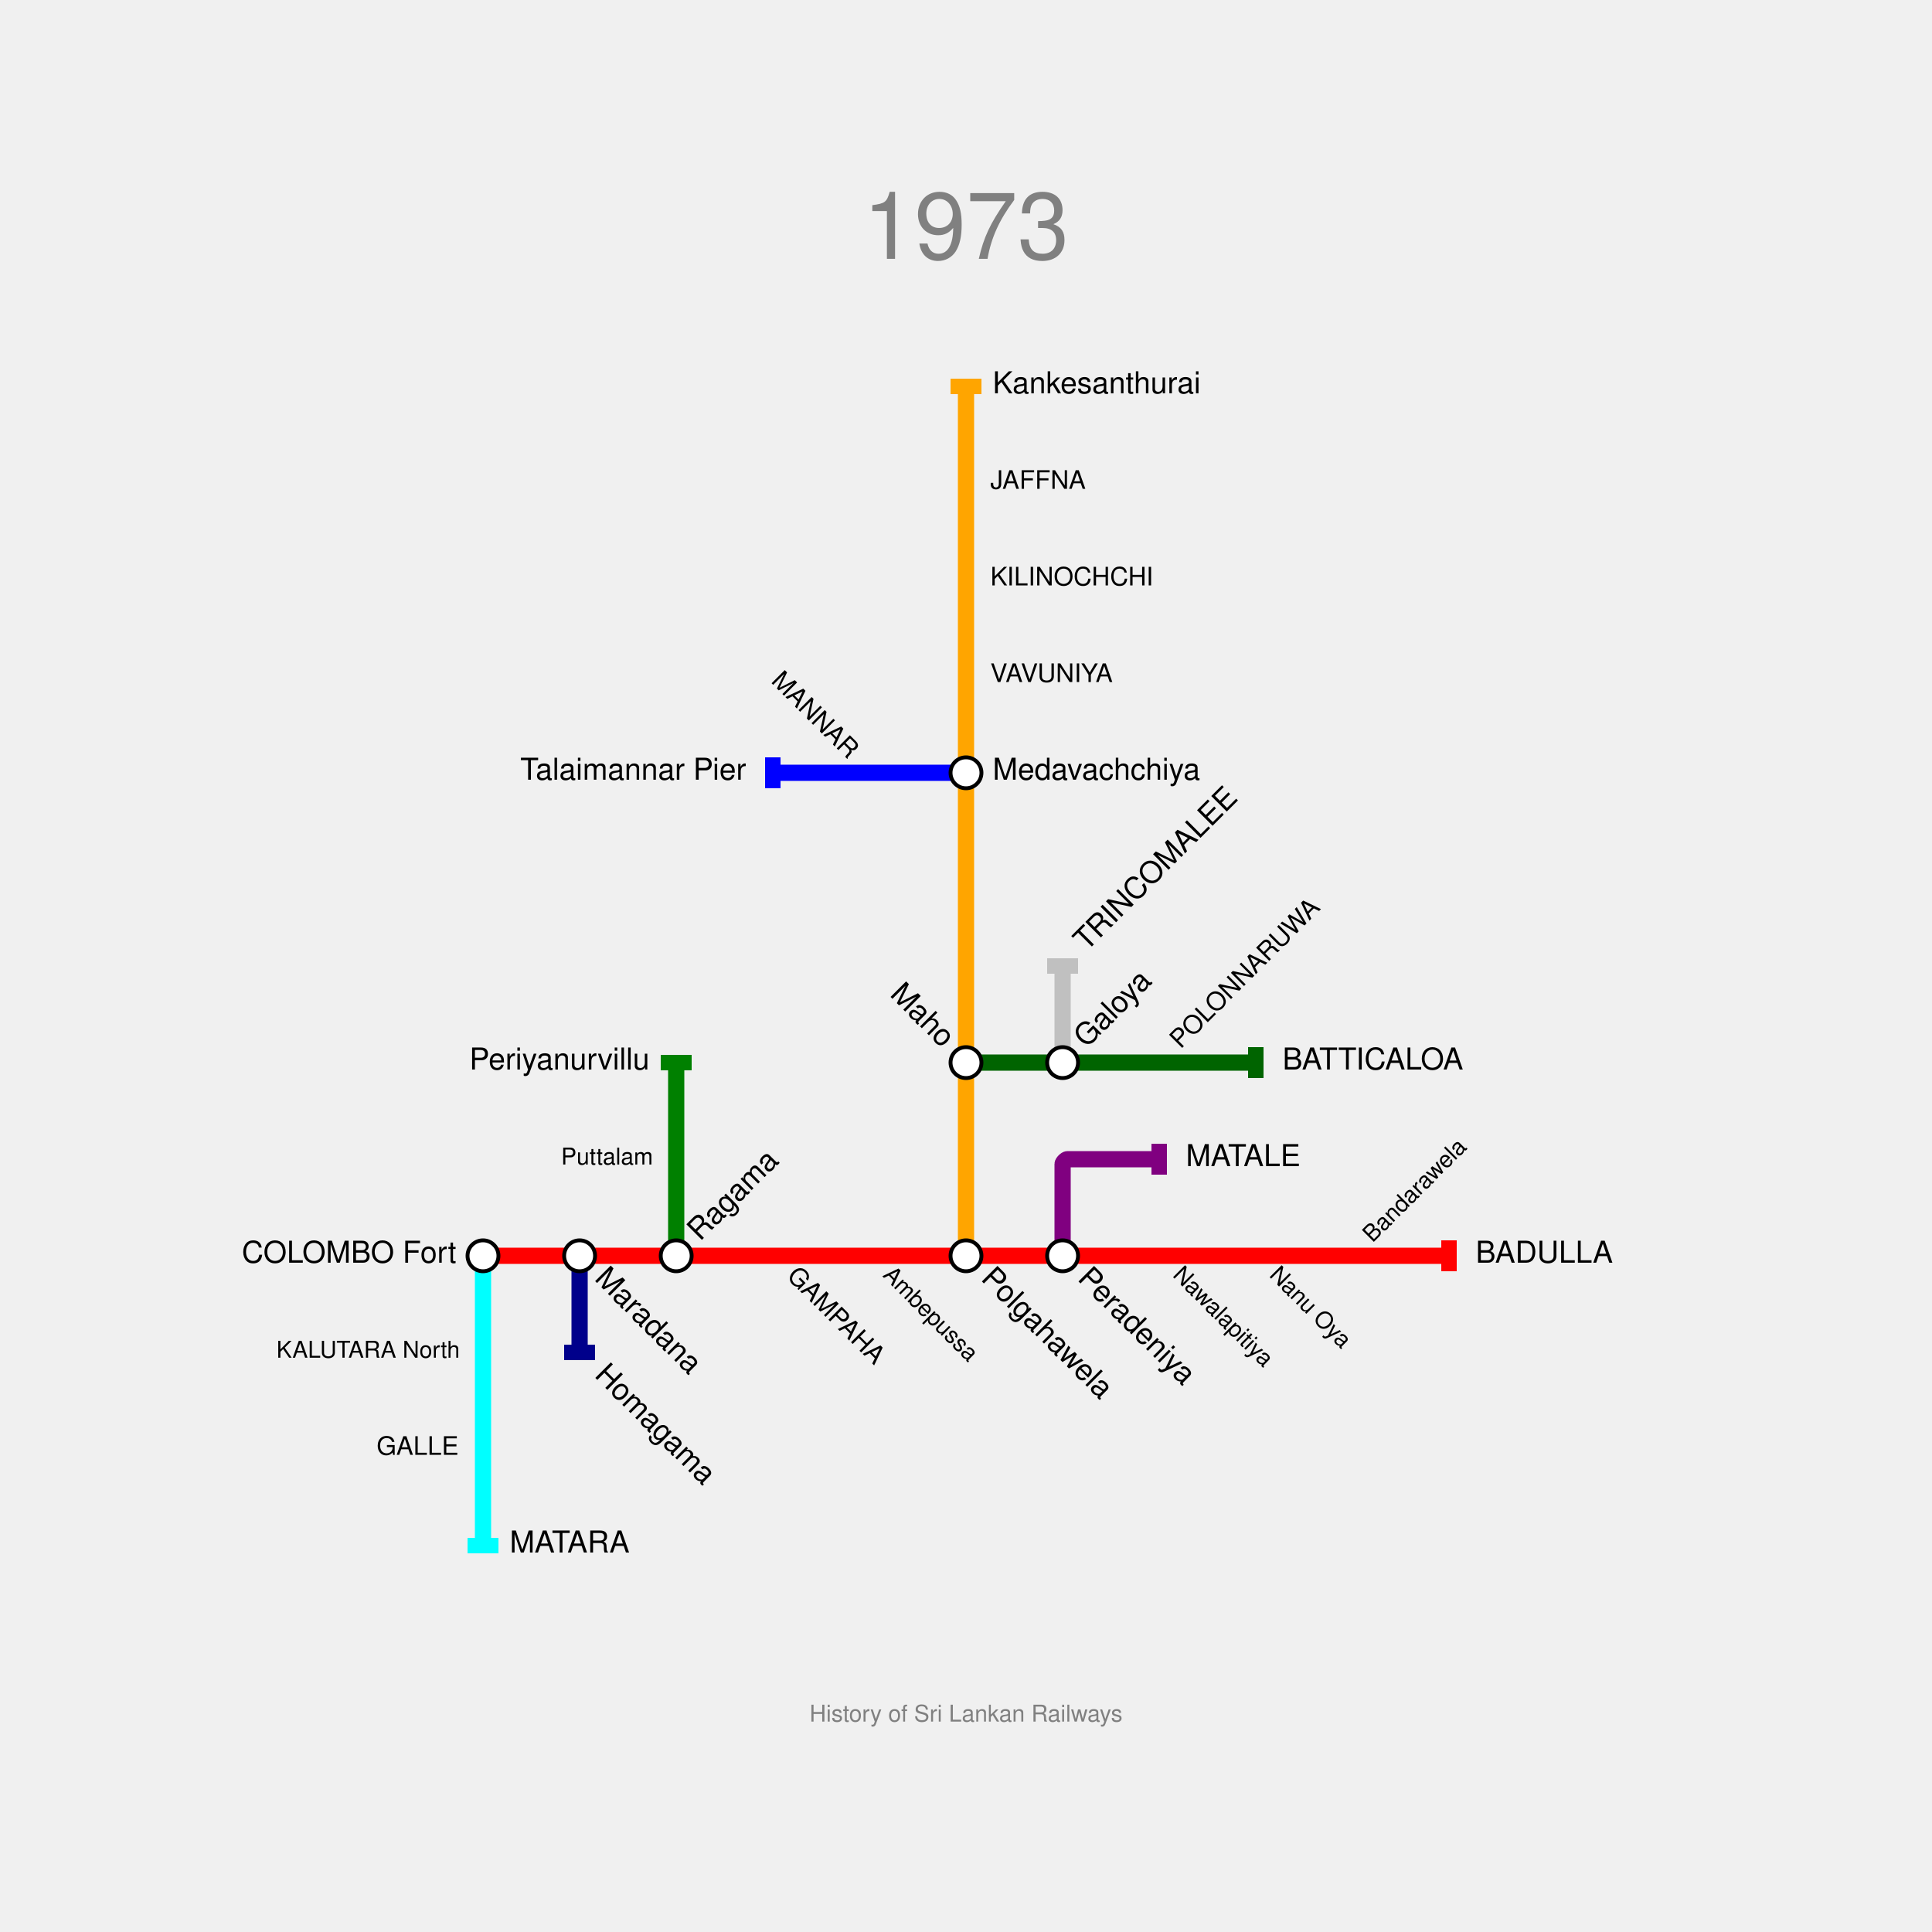
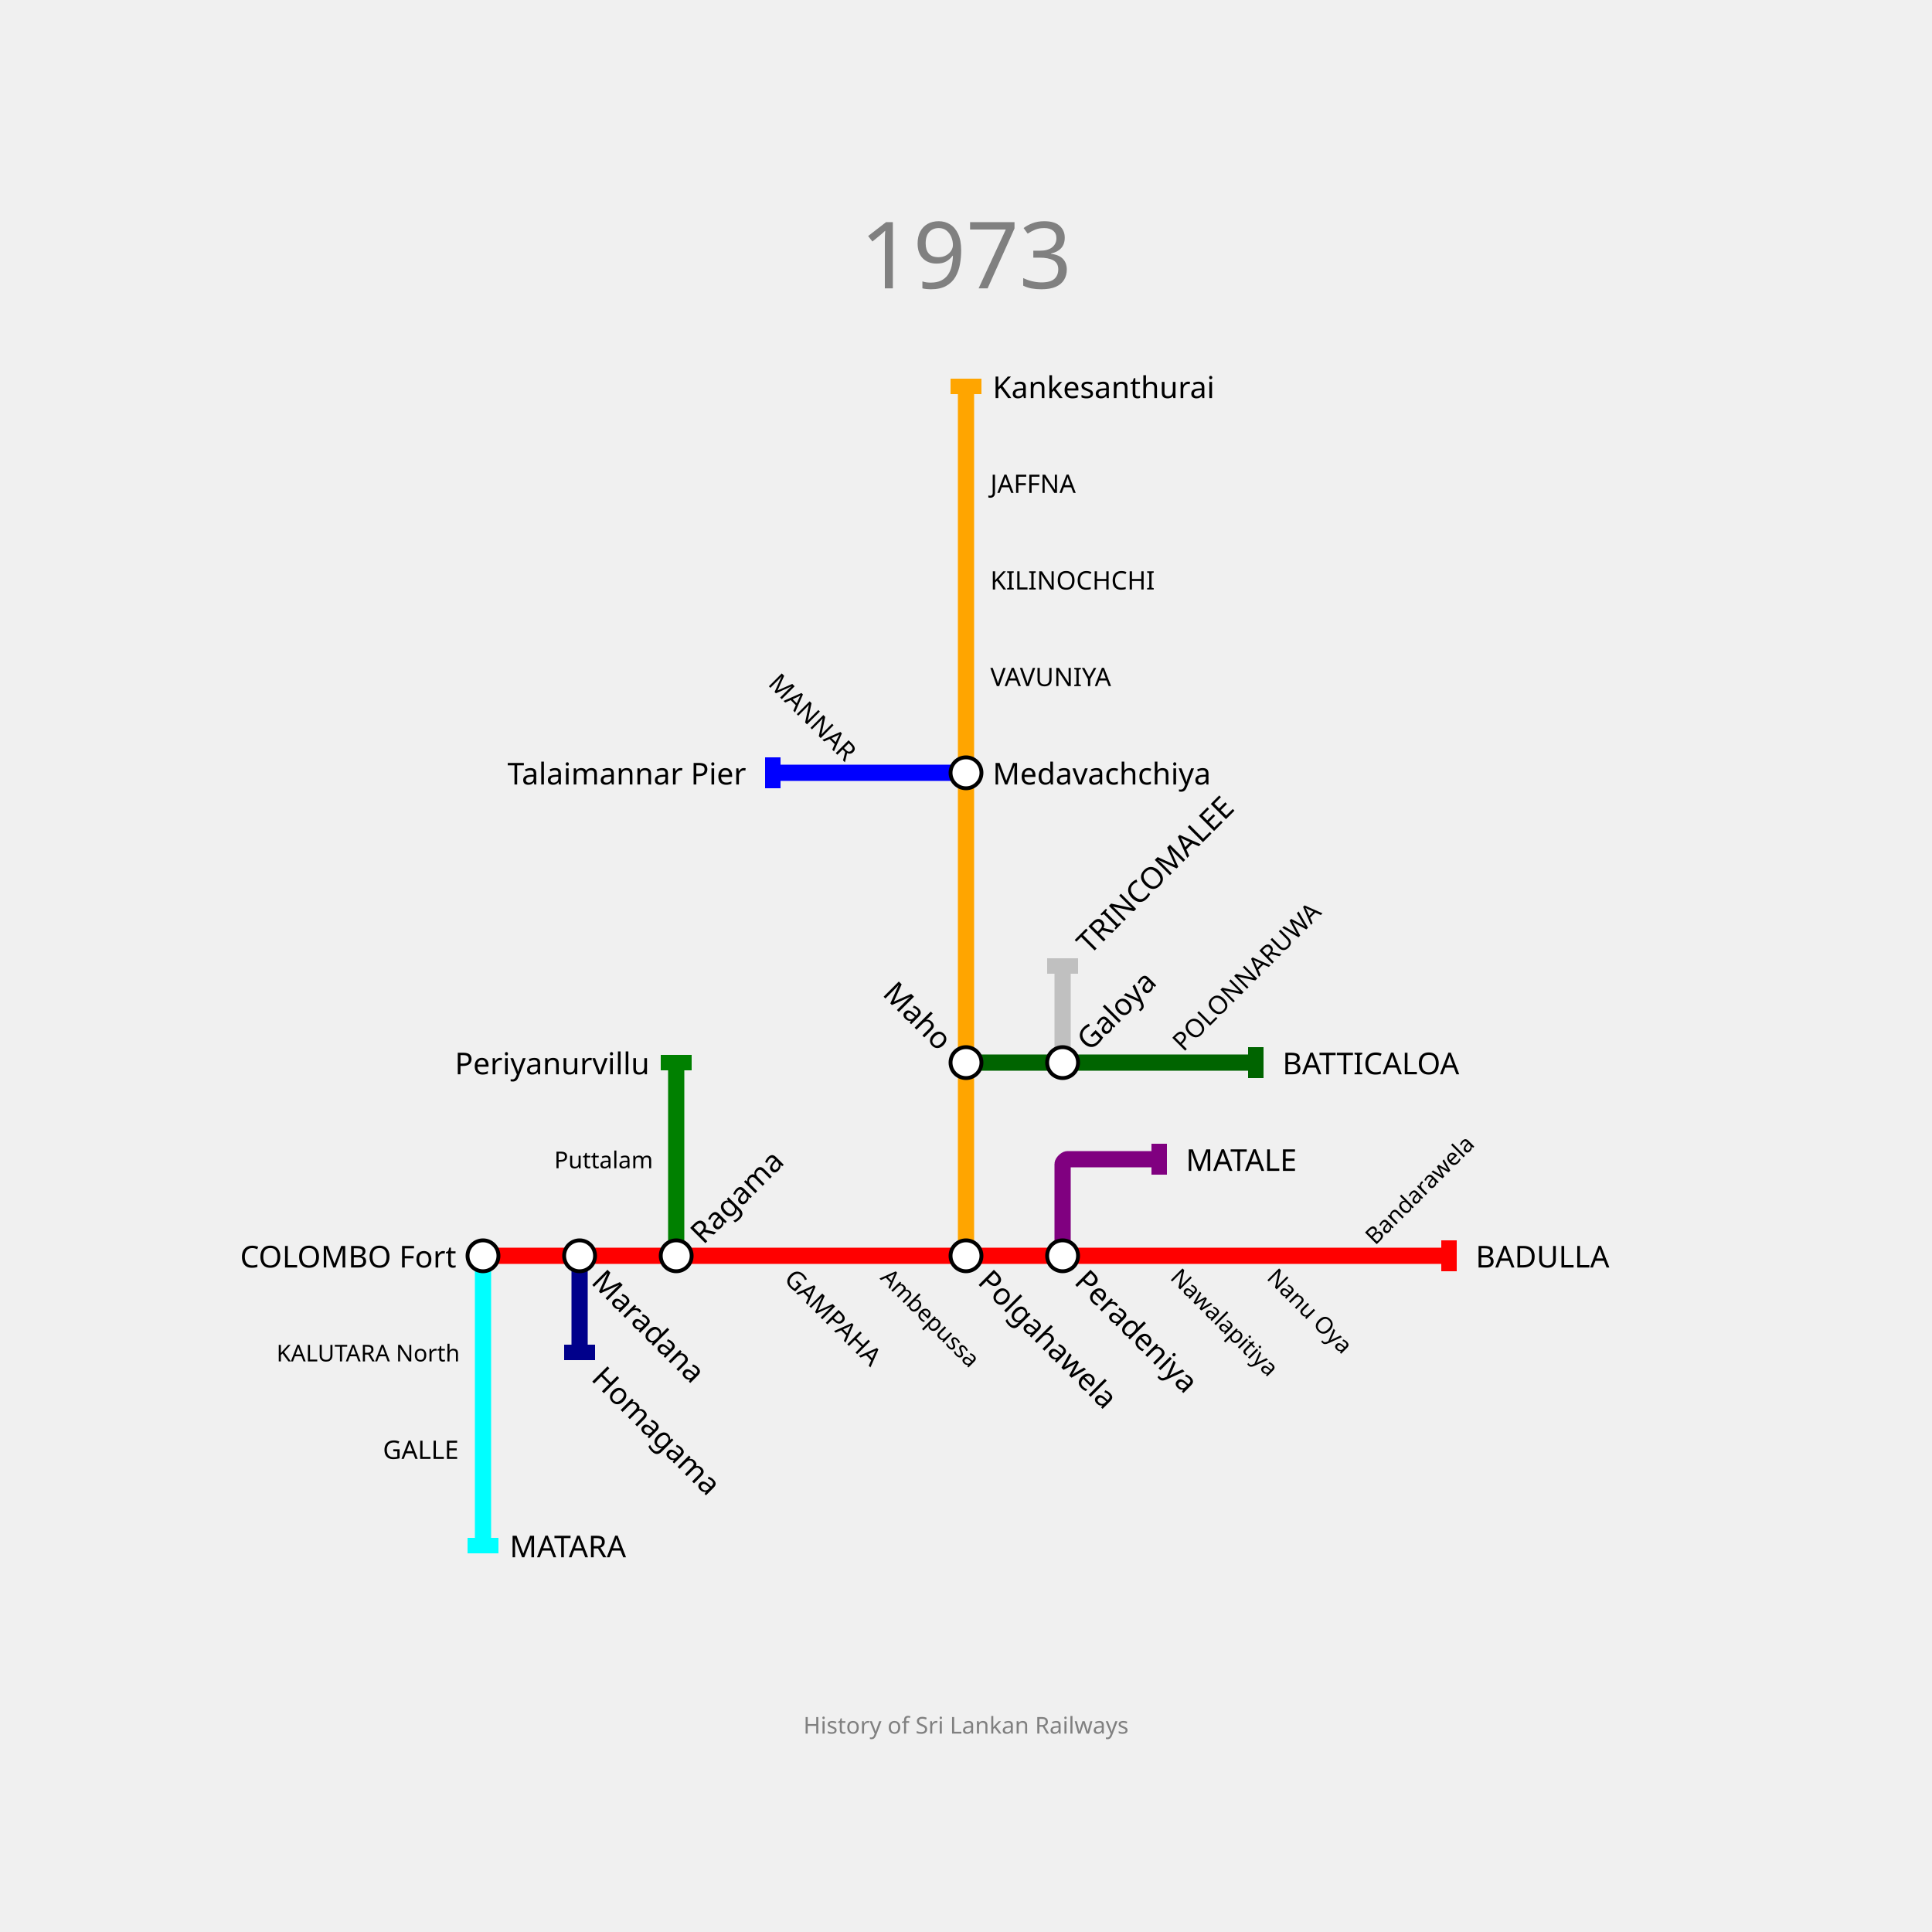
<svg xmlns="http://www.w3.org/2000/svg" width="1000" height="1000" padding="200">
-   <text fill="gray" stroke="none" font-size="48" font-family="Helvetica" x="500.0" y="112.0" text-anchor="middle" dominant-baseline="hanging">1973</text>
-   <text fill="gray" stroke="none" font-size="12" font-family="Helvetica" x="500.0" y="888.0" text-anchor="middle" dominant-baseline="text-top">History of Sri Lankan Railways</text>
+   <text fill="gray" stroke="none" font-size="48" font-family="trebuchet ms" x="500.0" y="112.0" text-anchor="middle" dominant-baseline="hanging">1973</text>
+   <text fill="gray" stroke="none" font-size="12" font-family="trebuchet ms" x="500.0" y="888.0" text-anchor="middle" dominant-baseline="text-top">History of Sri Lankan Railways</text>
  <g>
    <path fill="none" stroke-width="8.4" stroke-opacity="1" d="M 250.0,650.0 L 300.0,650.0 L 350.0,650.0 L 400.0,650.0 L 450.0,650.0 L 500.0,650.0 L 550.0,650.0 L 600.0,650.0 L 650.0,650.0 L 700.0,650.0 L 750.0,650.0" stroke="red" />
    <rect stroke="none" fill-opacity="1" x="746" y="642" width="8" height="16" fill="red" />
  </g>
  <g>
    <path fill="none" stroke-width="8.4" stroke-opacity="1" d="M 250.0,650.0 L 250.0,700.0 L 250.0,750.0 L 250.0,800.0" stroke="cyan" />
    <rect stroke="none" fill-opacity="1" x="242" y="796" width="16" height="8" fill="cyan" />
  </g>
  <g>
    <path fill="none" stroke-width="8.4" stroke-opacity="1" d="M 500.0,650.0 L 500.0,600.0 L 500.0,550.0 L 500.0,500.0 L 500.0,450.0 L 500.0,400.0 L 500.0,350.0 L 500.0,300.0 L 500.0,250.0 L 500.0,200.0" stroke="orange" />
    <rect stroke="none" fill-opacity="1" x="492" y="196" width="16" height="8" fill="orange" />
  </g>
  <g>
    <path fill="none" stroke-width="8.4" stroke-opacity="1" d="M 300.0,650.0 L 300.0,700.0" stroke="darkblue" />
    <rect stroke="none" fill-opacity="1" x="292" y="696" width="16" height="8" fill="darkblue" />
  </g>
  <g>
    <path fill="none" stroke-width="8.4" stroke-opacity="1" d="M 350.0,650.0 L 350.0,600.0 L 350.0,550.0" stroke="green" />
    <rect stroke="none" fill-opacity="1" x="342" y="546" width="16" height="8" fill="green" />
  </g>
  <g>
    <path fill="none" stroke-width="8.4" stroke-opacity="1" d="M 550.0,650.0 L 550.0,602.5 C 550.0,601.667 551.667,600.0 552.5,600.0 L 600.0,600.0" stroke="purple" />
    <rect stroke="none" fill-opacity="1" x="596" y="592" width="8" height="16" fill="purple" />
  </g>
  <g>
    <path fill="none" stroke-width="8.4" stroke-opacity="1" d="M 500.0,400.0 L 450.0,400.0 L 400.0,400.0" stroke="blue" />
    <rect stroke="none" fill-opacity="1" x="396" y="392" width="8" height="16" fill="blue" />
  </g>
  <g>
    <path fill="none" stroke-width="8.4" stroke-opacity="1" d="M 500.0,550.0 L 550.0,550.0 L 600.0,550.0 L 650.0,550.0" stroke="darkgreen" />
    <rect stroke="none" fill-opacity="1" x="646" y="542" width="8" height="16" fill="darkgreen" />
  </g>
  <g>
    <path fill="none" stroke-width="8.4" stroke-opacity="1" d="M 550.0,550.0 L 550.0,500.0" stroke="silver" />
    <rect stroke="none" fill-opacity="1" x="542" y="496" width="16" height="8" fill="silver" />
  </g>
  <g>
    <circle r="8" fill="white" stroke="black" stroke-width="2.0" cx="250" cy="650" />
-     <text fill="black" stroke="none" font-size="15.6" font-family="Helvetica" font-weight="100" text-anchor="end" dominant-baseline="central" x="236.2" y="650" transform="translate(250,650) rotate(0) translate(-250,-650)">COLOMBO Fort</text>
+     <text fill="black" stroke="none" font-size="15.6" font-family="trebuchet ms" font-weight="100" text-anchor="end" dominant-baseline="central" x="236.2" y="650" transform="translate(250,650) rotate(0) translate(-250,-650)">COLOMBO Fort</text>
  </g>
  <g>
    <circle r="8" fill="white" stroke="black" stroke-width="2.0" cx="300" cy="650" />
-     <text fill="black" stroke="none" font-size="15.6" font-family="Helvetica" font-weight="100" text-anchor="start" dominant-baseline="central" x="313.8" y="650" transform="translate(300,650) rotate(-315) translate(-300,-650)">Maradana</text>
+     <text fill="black" stroke="none" font-size="15.6" font-family="trebuchet ms" font-weight="100" text-anchor="start" dominant-baseline="central" x="313.8" y="650" transform="translate(300,650) rotate(-315) translate(-300,-650)">Maradana</text>
  </g>
  <g>
    <circle r="8" fill="white" stroke="black" stroke-width="2.0" cx="350" cy="650" />
-     <text fill="black" stroke="none" font-size="15.6" font-family="Helvetica" font-weight="100" text-anchor="start" dominant-baseline="central" x="363.8" y="650" transform="translate(350,650) rotate(-45) translate(-350,-650)">Ragama</text>
+     <text fill="black" stroke="none" font-size="15.6" font-family="trebuchet ms" font-weight="100" text-anchor="start" dominant-baseline="central" x="363.8" y="650" transform="translate(350,650) rotate(-45) translate(-350,-650)">Ragama</text>
  </g>
  <g>
    <circle r="8" fill="white" stroke="black" stroke-width="2.0" cx="500" cy="650" />
-     <text fill="black" stroke="none" font-size="15.6" font-family="Helvetica" font-weight="100" text-anchor="start" dominant-baseline="central" x="513.8" y="650" transform="translate(500,650) rotate(-315) translate(-500,-650)">Polgahawela</text>
+     <text fill="black" stroke="none" font-size="15.6" font-family="trebuchet ms" font-weight="100" text-anchor="start" dominant-baseline="central" x="513.8" y="650" transform="translate(500,650) rotate(-315) translate(-500,-650)">Polgahawela</text>
  </g>
  <g>
    <circle r="8" fill="white" stroke="black" stroke-width="2.0" cx="550" cy="650" />
-     <text fill="black" stroke="none" font-size="15.6" font-family="Helvetica" font-weight="100" text-anchor="start" dominant-baseline="central" x="563.8" y="650" transform="translate(550,650) rotate(-315) translate(-550,-650)">Peradeniya</text>
+     <text fill="black" stroke="none" font-size="15.6" font-family="trebuchet ms" font-weight="100" text-anchor="start" dominant-baseline="central" x="563.8" y="650" transform="translate(550,650) rotate(-315) translate(-550,-650)">Peradeniya</text>
  </g>
  <g>
-     <text fill="black" stroke="none" font-size="15.6" font-family="Helvetica" font-weight="100" text-anchor="start" dominant-baseline="central" x="763.8" y="650" transform="translate(750,650) rotate(0) translate(-750,-650)">BADULLA</text>
+     <text fill="black" stroke="none" font-size="15.6" font-family="trebuchet ms" font-weight="100" text-anchor="start" dominant-baseline="central" x="763.8" y="650" transform="translate(750,650) rotate(0) translate(-750,-650)">BADULLA</text>
  </g>
  <g>
-     <text fill="black" stroke="none" font-size="15.6" font-family="Helvetica" font-weight="100" text-anchor="start" dominant-baseline="central" x="263.8" y="800" transform="translate(250,800) rotate(0) translate(-250,-800)">MATARA</text>
+     <text fill="black" stroke="none" font-size="15.6" font-family="trebuchet ms" font-weight="100" text-anchor="start" dominant-baseline="central" x="263.8" y="800" transform="translate(250,800) rotate(0) translate(-250,-800)">MATARA</text>
  </g>
  <g>
    <circle r="8" fill="white" stroke="black" stroke-width="2.0" cx="500" cy="550" />
-     <text fill="black" stroke="none" font-size="15.6" font-family="Helvetica" font-weight="100" text-anchor="end" dominant-baseline="central" x="486.2" y="550" transform="translate(500,550) rotate(45) translate(-500,-550)">Maho</text>
+     <text fill="black" stroke="none" font-size="15.6" font-family="trebuchet ms" font-weight="100" text-anchor="end" dominant-baseline="central" x="486.2" y="550" transform="translate(500,550) rotate(45) translate(-500,-550)">Maho</text>
  </g>
  <g>
    <circle r="8" fill="white" stroke="black" stroke-width="2.0" cx="500" cy="400" />
-     <text fill="black" stroke="none" font-size="15.6" font-family="Helvetica" font-weight="100" text-anchor="start" dominant-baseline="central" x="513.8" y="400" transform="translate(500,400) rotate(0) translate(-500,-400)">Medavachchiya</text>
+     <text fill="black" stroke="none" font-size="15.6" font-family="trebuchet ms" font-weight="100" text-anchor="start" dominant-baseline="central" x="513.8" y="400" transform="translate(500,400) rotate(0) translate(-500,-400)">Medavachchiya</text>
  </g>
  <g>
-     <text fill="black" stroke="none" font-size="15.6" font-family="Helvetica" font-weight="100" text-anchor="start" dominant-baseline="central" x="513.8" y="200" transform="translate(500,200) rotate(0) translate(-500,-200)">Kankesanthurai</text>
+     <text fill="black" stroke="none" font-size="15.6" font-family="trebuchet ms" font-weight="100" text-anchor="start" dominant-baseline="central" x="513.8" y="200" transform="translate(500,200) rotate(0) translate(-500,-200)">Kankesanthurai</text>
  </g>
  <g>
-     <text fill="black" stroke="none" font-size="15.6" font-family="Helvetica" font-weight="100" text-anchor="start" dominant-baseline="central" x="313.8" y="700" transform="translate(300,700) rotate(-315) translate(-300,-700)">Homagama</text>
+     <text fill="black" stroke="none" font-size="15.6" font-family="trebuchet ms" font-weight="100" text-anchor="start" dominant-baseline="central" x="313.8" y="700" transform="translate(300,700) rotate(-315) translate(-300,-700)">Homagama</text>
  </g>
  <g>
-     <text fill="black" stroke="none" font-size="15.6" font-family="Helvetica" font-weight="100" text-anchor="end" dominant-baseline="central" x="336.2" y="550" transform="translate(350,550) rotate(0) translate(-350,-550)">Periyanurvillu</text>
+     <text fill="black" stroke="none" font-size="15.6" font-family="trebuchet ms" font-weight="100" text-anchor="end" dominant-baseline="central" x="336.2" y="550" transform="translate(350,550) rotate(0) translate(-350,-550)">Periyanurvillu</text>
  </g>
  <g>
-     <text fill="black" stroke="none" font-size="15.6" font-family="Helvetica" font-weight="100" text-anchor="start" dominant-baseline="central" x="613.8" y="600" transform="translate(600,600) rotate(0) translate(-600,-600)">MATALE</text>
+     <text fill="black" stroke="none" font-size="15.6" font-family="trebuchet ms" font-weight="100" text-anchor="start" dominant-baseline="central" x="613.8" y="600" transform="translate(600,600) rotate(0) translate(-600,-600)">MATALE</text>
  </g>
  <g>
-     <text fill="black" stroke="none" font-size="15.6" font-family="Helvetica" font-weight="100" text-anchor="end" dominant-baseline="central" x="386.2" y="400" transform="translate(400,400) rotate(0) translate(-400,-400)">Talaimannar Pier</text>
+     <text fill="black" stroke="none" font-size="15.6" font-family="trebuchet ms" font-weight="100" text-anchor="end" dominant-baseline="central" x="386.2" y="400" transform="translate(400,400) rotate(0) translate(-400,-400)">Talaimannar Pier</text>
  </g>
  <g>
    <circle r="8" fill="white" stroke="black" stroke-width="2.0" cx="550" cy="550" />
-     <text fill="black" stroke="none" font-size="15.6" font-family="Helvetica" font-weight="100" text-anchor="start" dominant-baseline="central" x="563.8" y="550" transform="translate(550,550) rotate(-45) translate(-550,-550)">Galoya</text>
+     <text fill="black" stroke="none" font-size="15.6" font-family="trebuchet ms" font-weight="100" text-anchor="start" dominant-baseline="central" x="563.8" y="550" transform="translate(550,550) rotate(-45) translate(-550,-550)">Galoya</text>
  </g>
  <g>
-     <text fill="black" stroke="none" font-size="15.6" font-family="Helvetica" font-weight="100" text-anchor="start" dominant-baseline="central" x="663.8" y="550" transform="translate(650,550) rotate(0) translate(-650,-550)">BATTICALOA</text>
+     <text fill="black" stroke="none" font-size="15.6" font-family="trebuchet ms" font-weight="100" text-anchor="start" dominant-baseline="central" x="663.8" y="550" transform="translate(650,550) rotate(0) translate(-650,-550)">BATTICALOA</text>
  </g>
  <g>
-     <text fill="black" stroke="none" font-size="15.6" font-family="Helvetica" font-weight="100" text-anchor="start" dominant-baseline="central" x="563.8" y="500" transform="translate(550,500) rotate(-45) translate(-550,-500)">TRINCOMALEE</text>
+     <text fill="black" stroke="none" font-size="15.6" font-family="trebuchet ms" font-weight="100" text-anchor="start" dominant-baseline="central" x="563.8" y="500" transform="translate(550,500) rotate(-45) translate(-550,-500)">TRINCOMALEE</text>
  </g>
  <g>
-     <text fill="black" stroke="none" font-size="13.2" font-family="Helvetica" font-weight="100" text-anchor="start" dominant-baseline="central" x="412.6" y="650" transform="translate(400,650) rotate(-315) translate(-400,-650)">GAMPAHA</text>
+     <text fill="black" stroke="none" font-size="13.2" font-family="trebuchet ms" font-weight="100" text-anchor="start" dominant-baseline="central" x="412.6" y="650" transform="translate(400,650) rotate(-315) translate(-400,-650)">GAMPAHA</text>
  </g>
  <g>
-     <text fill="black" stroke="none" font-size="13.2" font-family="Helvetica" font-weight="100" text-anchor="end" dominant-baseline="central" x="237.4" y="750" transform="translate(250,750) rotate(0) translate(-250,-750)">GALLE</text>
+     <text fill="black" stroke="none" font-size="13.2" font-family="trebuchet ms" font-weight="100" text-anchor="end" dominant-baseline="central" x="237.4" y="750" transform="translate(250,750) rotate(0) translate(-250,-750)">GALLE</text>
  </g>
  <g />
  <g />
  <g>
-     <text fill="black" stroke="none" font-size="13.2" font-family="Helvetica" font-weight="100" text-anchor="start" dominant-baseline="central" x="512.6" y="350" transform="translate(500,350) rotate(0) translate(-500,-350)">VAVUNIYA</text>
+     <text fill="black" stroke="none" font-size="13.2" font-family="trebuchet ms" font-weight="100" text-anchor="start" dominant-baseline="central" x="512.6" y="350" transform="translate(500,350) rotate(0) translate(-500,-350)">VAVUNIYA</text>
  </g>
  <g>
-     <text fill="black" stroke="none" font-size="13.2" font-family="Helvetica" font-weight="100" text-anchor="start" dominant-baseline="central" x="512.6" y="300" transform="translate(500,300) rotate(0) translate(-500,-300)">KILINOCHCHI</text>
+     <text fill="black" stroke="none" font-size="13.2" font-family="trebuchet ms" font-weight="100" text-anchor="start" dominant-baseline="central" x="512.6" y="300" transform="translate(500,300) rotate(0) translate(-500,-300)">KILINOCHCHI</text>
  </g>
  <g>
-     <text fill="black" stroke="none" font-size="13.2" font-family="Helvetica" font-weight="100" text-anchor="start" dominant-baseline="central" x="512.6" y="250" transform="translate(500,250) rotate(0) translate(-500,-250)">JAFFNA</text>
+     <text fill="black" stroke="none" font-size="13.2" font-family="trebuchet ms" font-weight="100" text-anchor="start" dominant-baseline="central" x="512.6" y="250" transform="translate(500,250) rotate(0) translate(-500,-250)">JAFFNA</text>
  </g>
  <g />
  <g>
-     <text fill="black" stroke="none" font-size="13.2" font-family="Helvetica" font-weight="100" text-anchor="end" dominant-baseline="central" x="437.4" y="400" transform="translate(450,400) rotate(45) translate(-450,-400)">MANNAR</text>
+     <text fill="black" stroke="none" font-size="13.2" font-family="trebuchet ms" font-weight="100" text-anchor="end" dominant-baseline="central" x="437.4" y="400" transform="translate(450,400) rotate(45) translate(-450,-400)">MANNAR</text>
  </g>
  <g>
-     <text fill="black" stroke="none" font-size="13.2" font-family="Helvetica" font-weight="100" text-anchor="start" dominant-baseline="central" x="612.6" y="550" transform="translate(600,550) rotate(-45) translate(-600,-550)">POLONNARUWA</text>
+     <text fill="black" stroke="none" font-size="13.2" font-family="trebuchet ms" font-weight="100" text-anchor="start" dominant-baseline="central" x="612.6" y="550" transform="translate(600,550) rotate(-45) translate(-600,-550)">POLONNARUWA</text>
  </g>
  <g>
-     <text fill="black" stroke="none" font-size="12" font-family="Helvetica" font-weight="100" text-anchor="start" dominant-baseline="central" x="462.0" y="650" transform="translate(450,650) rotate(-315) translate(-450,-650)">Ambepussa</text>
+     <text fill="black" stroke="none" font-size="12" font-family="trebuchet ms" font-weight="100" text-anchor="start" dominant-baseline="central" x="462.0" y="650" transform="translate(450,650) rotate(-315) translate(-450,-650)">Ambepussa</text>
  </g>
  <g>
-     <text fill="black" stroke="none" font-size="12" font-family="Helvetica" font-weight="100" text-anchor="start" dominant-baseline="central" x="612.0" y="650" transform="translate(600,650) rotate(-315) translate(-600,-650)">Nawalapitiya</text>
+     <text fill="black" stroke="none" font-size="12" font-family="trebuchet ms" font-weight="100" text-anchor="start" dominant-baseline="central" x="612.0" y="650" transform="translate(600,650) rotate(-315) translate(-600,-650)">Nawalapitiya</text>
  </g>
  <g>
-     <text fill="black" stroke="none" font-size="12" font-family="Helvetica" font-weight="100" text-anchor="start" dominant-baseline="central" x="662.0" y="650" transform="translate(650,650) rotate(-315) translate(-650,-650)">Nanu Oya</text>
+     <text fill="black" stroke="none" font-size="12" font-family="trebuchet ms" font-weight="100" text-anchor="start" dominant-baseline="central" x="662.0" y="650" transform="translate(650,650) rotate(-315) translate(-650,-650)">Nanu Oya</text>
  </g>
  <g>
-     <text fill="black" stroke="none" font-size="12" font-family="Helvetica" font-weight="100" text-anchor="start" dominant-baseline="central" x="712.0" y="650" transform="translate(700,650) rotate(-45) translate(-700,-650)">Bandarawela</text>
+     <text fill="black" stroke="none" font-size="12" font-family="trebuchet ms" font-weight="100" text-anchor="start" dominant-baseline="central" x="712.0" y="650" transform="translate(700,650) rotate(-45) translate(-700,-650)">Bandarawela</text>
  </g>
  <g>
-     <text fill="black" stroke="none" font-size="12" font-family="Helvetica" font-weight="100" text-anchor="end" dominant-baseline="central" x="238.0" y="700" transform="translate(250,700) rotate(0) translate(-250,-700)">KALUTARA North</text>
+     <text fill="black" stroke="none" font-size="12" font-family="trebuchet ms" font-weight="100" text-anchor="end" dominant-baseline="central" x="238.0" y="700" transform="translate(250,700) rotate(0) translate(-250,-700)">KALUTARA North</text>
  </g>
  <g />
  <g>
-     <text fill="black" stroke="none" font-size="12" font-family="Helvetica" font-weight="100" text-anchor="end" dominant-baseline="central" x="338.0" y="600" transform="translate(350,600) rotate(0) translate(-350,-600)">Puttalam</text>
+     <text fill="black" stroke="none" font-size="12" font-family="trebuchet ms" font-weight="100" text-anchor="end" dominant-baseline="central" x="338.0" y="600" transform="translate(350,600) rotate(0) translate(-350,-600)">Puttalam</text>
  </g>
</svg>
